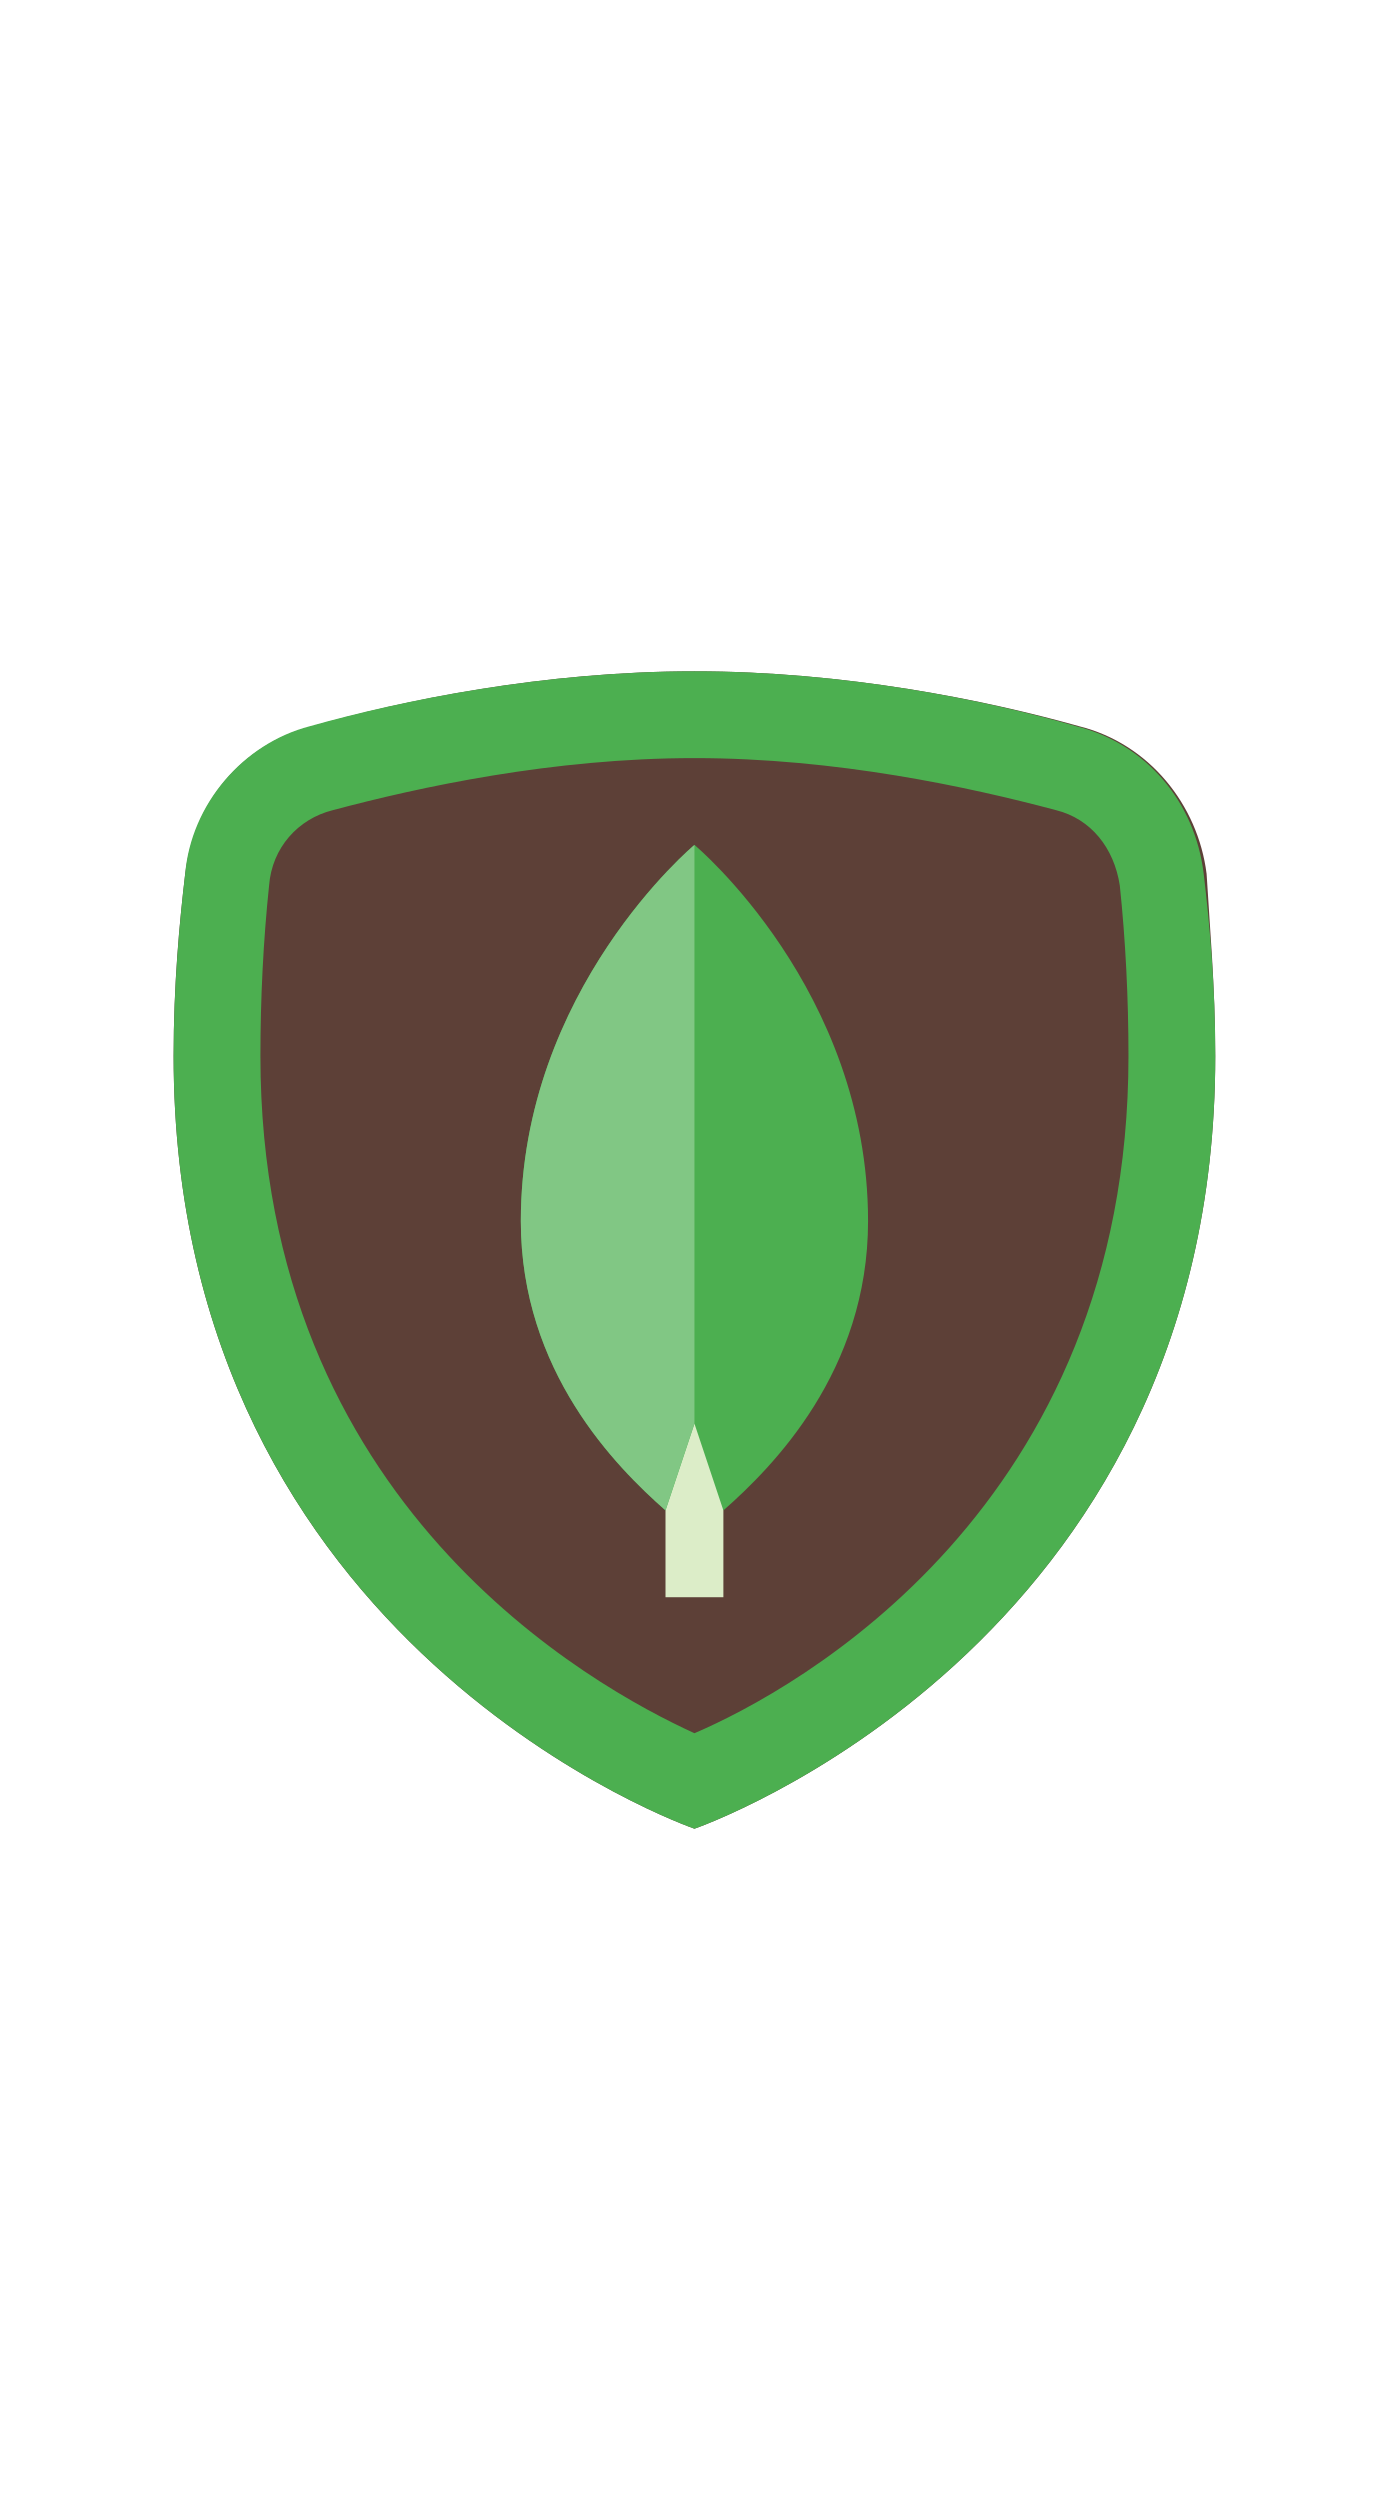
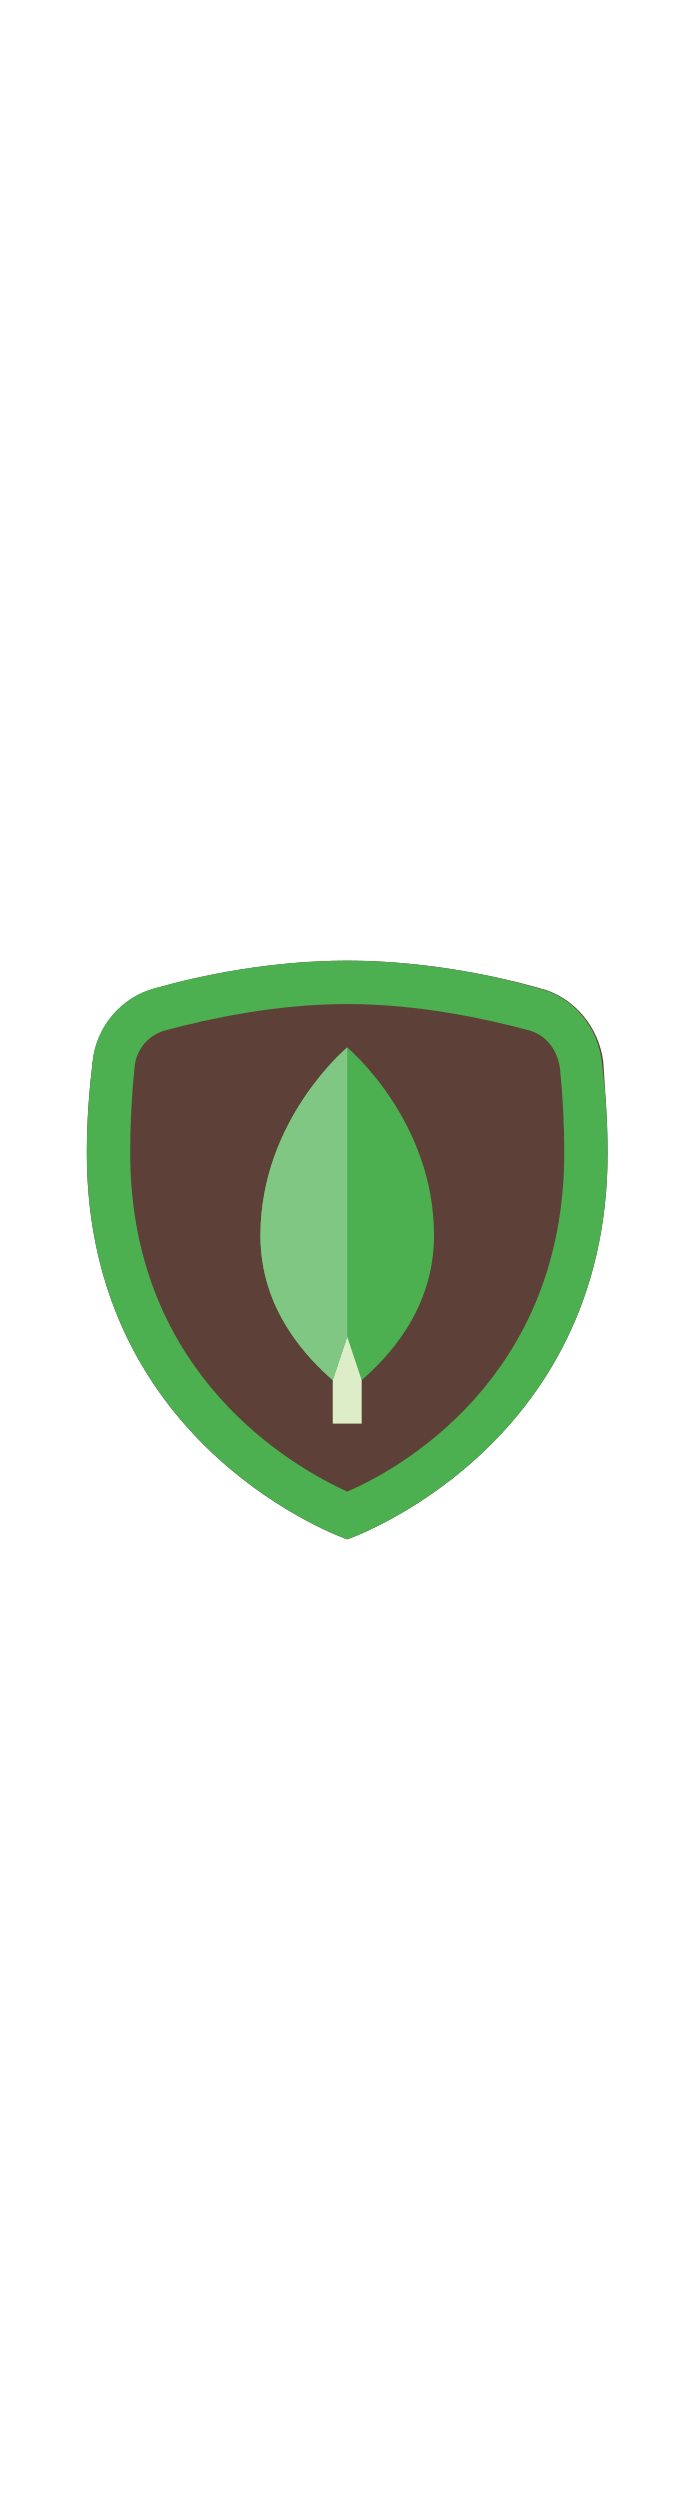
- <svg xmlns="http://www.w3.org/2000/svg" width="100" height="180" viewBox="0 0 48 48">
+ <svg xmlns="http://www.w3.org/2000/svg" width="50" height="180" viewBox="0 0 48 48">
  <path fill="#5d4037" d="M42 17.3C42 37.8 24 44 24 44S6 37.8 6 17.3c0-2.5.2-4.6.4-6.3.3-2.5 2-4.5 4.4-5.1C13.9 5 18.8 4 24 4s10.1 1 13.3 1.9c2.4.6 4.1 2.7 4.4 5.1.1 1.7.3 3.9.3 6.3z" />
  <path fill="#4caf50" d="M24 7c4.9 0 9.5 1 12.5 1.8 1.2.3 2 1.3 2.2 2.6.2 1.9.3 3.9.3 5.9 0 15.6-11.5 21.9-15 23.4-3.5-1.6-15-7.9-15-23.4 0-2 .1-4 .3-5.9.1-1.3 1-2.3 2.2-2.6C14.5 8 19.1 7 24 7m0-3c-5.2 0-10.1 1-13.3 1.9-2.3.6-4.1 2.7-4.3 5.1-.2 1.7-.4 3.9-.4 6.3C6 37.8 24 44 24 44s18-6.2 18-26.7c0-2.5-.2-4.6-.4-6.3-.3-2.5-2-4.5-4.4-5.1C34.1 5 29.2 4 24 4z" />
  <path fill="#dcedc8" d="M23 28h2v8h-2z" />
  <path fill="#4caf50" d="M24 10s-6 5-6 13c0 5.2 3.3 8.5 5 10l1-3 1 3c1.7-1.5 5-4.8 5-10 0-8-6-13-6-13z" />
  <path fill="#81c784" d="M24 10s-6 5-6 13c0 5.2 3.3 8.5 5 10l1-3V10z" />
</svg>
